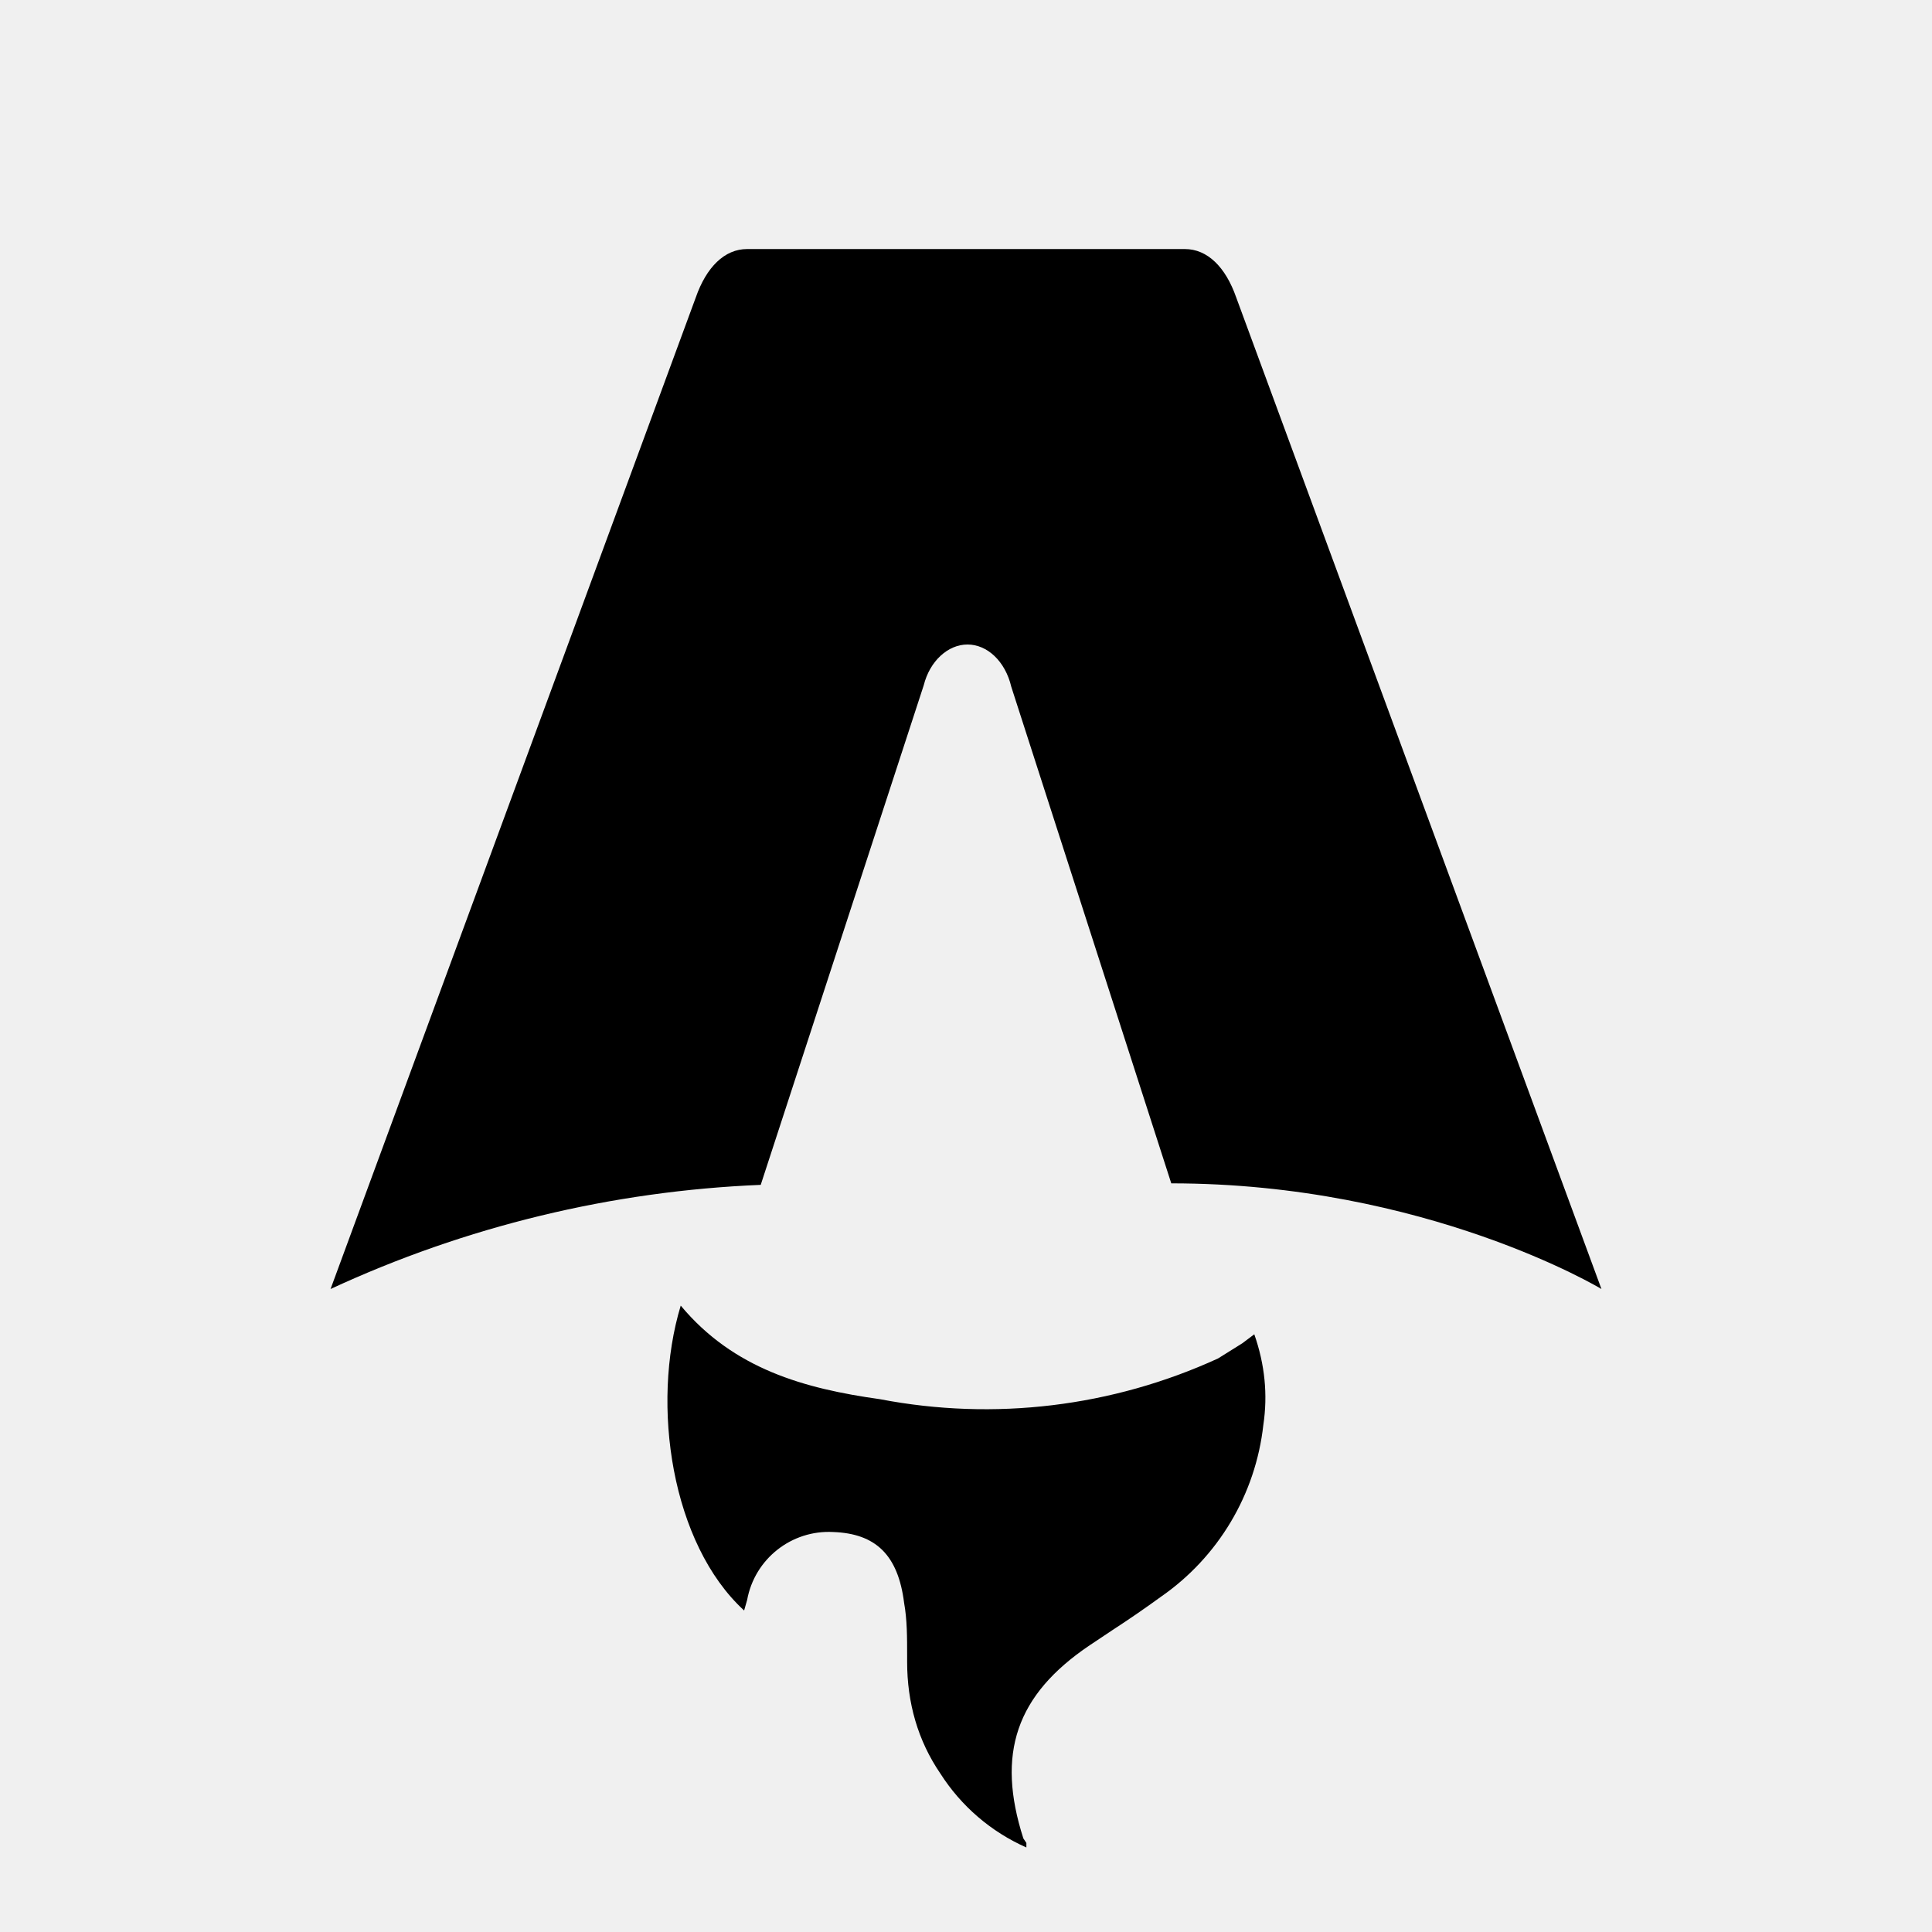
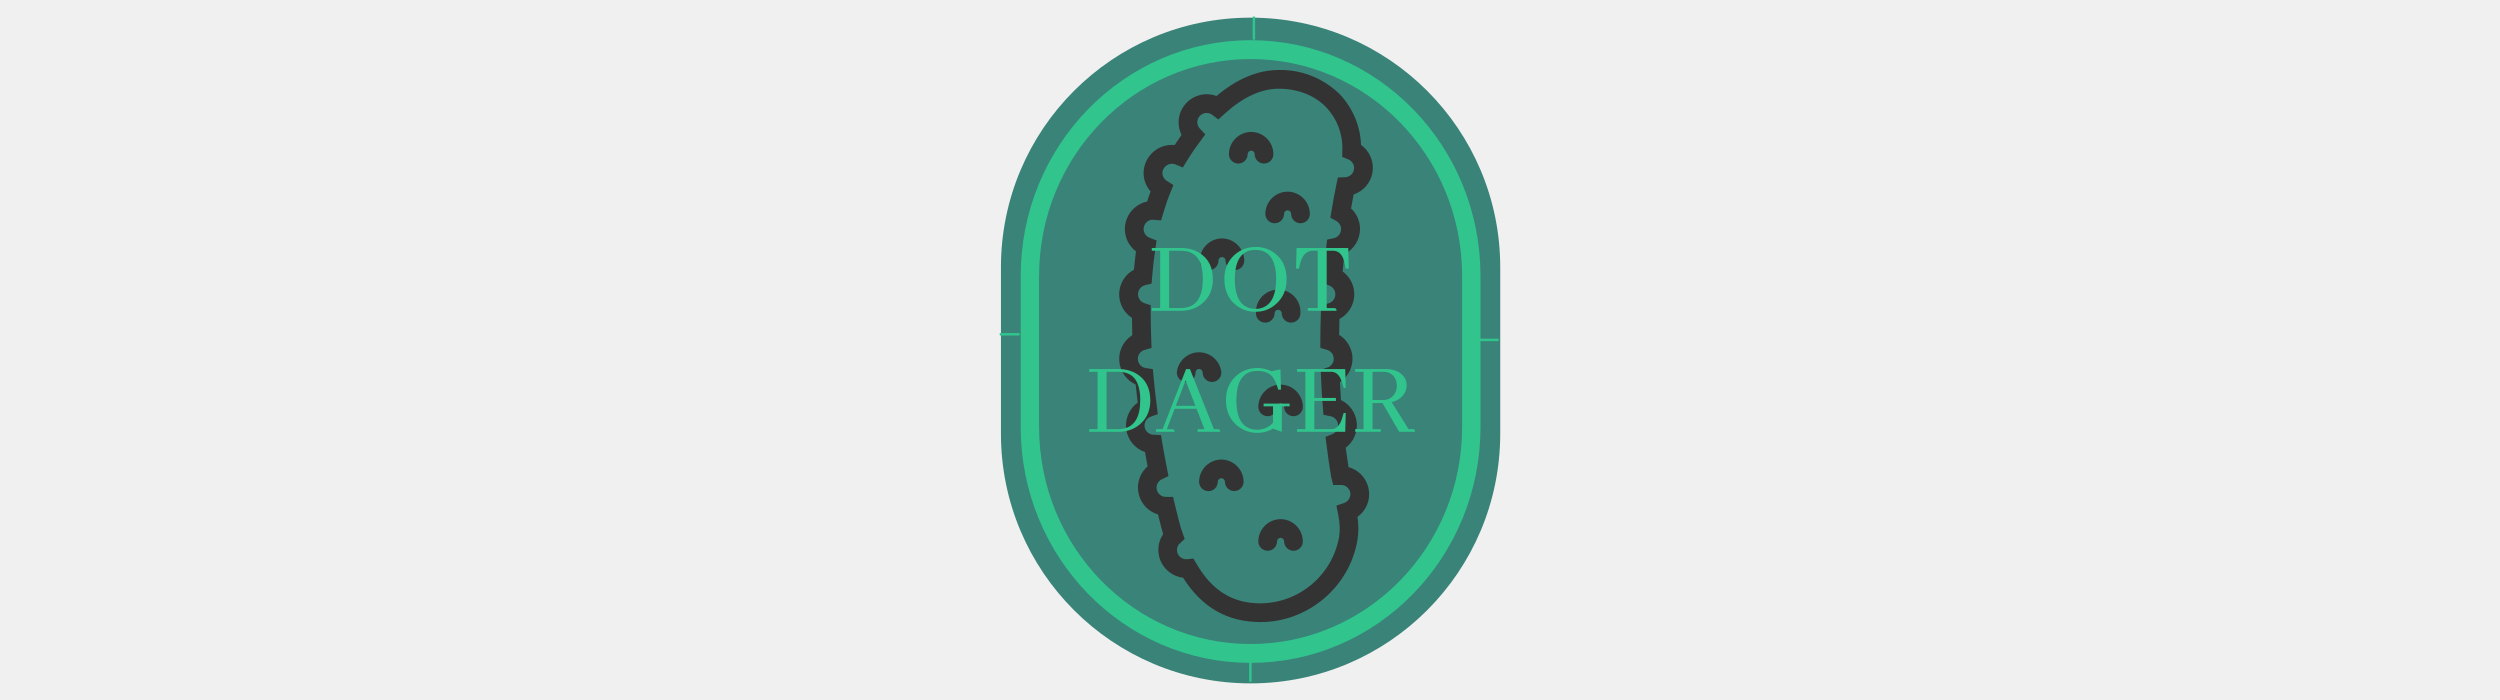
- <svg xmlns="http://www.w3.org/2000/svg" fill="none" viewBox="0 0 128 128">
-   <path d="M50.4 78.5a75.1 75.1 0 0 0-28.5 6.9l24.2-65.7c.7-2 1.9-3.2 3.4-3.2h29c1.5 0 2.7 1.2 3.4 3.2l24.2 65.7s-11.6-7-28.5-7L67 45.5c-.4-1.7-1.6-2.8-2.9-2.8-1.3 0-2.5 1.1-2.9 2.7L50.4 78.5Zm-1.1 28.2Zm-4.2-20.2c-2 6.6-.6 15.8 4.2 20.2a17.5 17.5 0 0 1 .2-.7 5.5 5.5 0 0 1 5.7-4.5c2.8.1 4.3 1.5 4.7 4.7.2 1.1.2 2.3.2 3.5v.4c0 2.7.7 5.2 2.2 7.4a13 13 0 0 0 5.7 4.9v-.3l-.2-.3c-1.8-5.6-.5-9.5 4.4-12.8l1.5-1a73 73 0 0 0 3.2-2.2 16 16 0 0 0 6.8-11.4c.3-2 .1-4-.6-6l-.8.6-1.6 1a37 37 0 0 1-22.4 2.7c-5-.7-9.7-2-13.2-6.2Z" />
-   <style>
-         path { fill: #000; }
-         @media (prefers-color-scheme: dark) {
-             path { fill: #FFF; }
-         }
-     </style>
+ <svg xmlns="http://www.w3.org/2000/svg" xml:space="preserve" data-id="lg_CjTryHMYKuejAUyyqx" data-version="1" viewBox="0 0 2000 560">
+   <g data-padding="20">
+     <g transform="translate(10 13.333)scale(.95238)">
+       <path fill="#398378" d="M1039.995 560.036c-115.817 0-209.7-93.883-209.7-209.7v-139.8c0-115.817 93.883-209.7 209.7-209.7s209.7 93.883 209.7 209.7v139.8c0 115.817-93.883 209.7-209.7 209.7" />
+       <path fill="none" stroke="#31c48d" stroke-width="2.5" d="M153.48 71.074c-16.57 0-30-13.431-30-30v-20c0-16.57 13.43-30 30-30s30 13.43 30 30v20c0 16.569-13.431 30-30 30" paint-order="stroke" transform="matrix(6.18 0 0 6.34 91.5 84.28)" />
+       <path fill="#31c48d" stroke="#31c48d" stroke-width="2.08" d="M1042.765-.036v19.364m-2.94 519.986v19.364m190.035-287.162h18.39m-418.945-4.72h16.66" />
+       <path fill="#333" d="m1122.252 378.374-2.358-16.27a23.58 23.58 0 0 0-4.009-40.086q-.55-7.467-.865-15.012l.55-.393a23.58 23.58 0 0 0 9.668-15.249 23.58 23.58 0 0 0-10.846-24.051l.235-13.362 2.437-1.494a23.58 23.58 0 0 0 .236-38.435l1.493-14.541c7.86-3.93 13.126-12.026 13.126-21.144a23.3 23.3 0 0 0-7.545-17.213l2.2-11.79a23.58 23.58 0 0 0 6.21-41.58 65.24 65.24 0 0 0-18.235-42.915 70.74 70.74 0 0 0-51.012-20.043q-26.252.079-52.19 21.85a23.58 23.58 0 0 0-29.318 32.62l-5.816 8.567a23.816 23.816 0 0 0-26.095 23.423 23.36 23.36 0 0 0 5.895 15.563q-1.572 4.166-2.909 8.489a23.58 23.58 0 0 0-18.706 23.108c0 7.546 3.537 14.384 9.353 18.785q-1.022 7.467-1.73 15.327l-2.436 1.494a23.58 23.58 0 0 0 .786 39.064l.236 14.462-1.022.708a23.58 23.58 0 0 0 3.852 40.715l1.729 15.248a23.58 23.58 0 0 0 6.13 41.5l2.201 12.027-1.572 1.493a23.58 23.58 0 0 0 10.297 38.907c2.28 9.196 3.93 15.327 4.323 16.427v.079a23.58 23.58 0 0 0 16.742 36.628c15.877 25.073 37.256 37.256 65.08 37.256 39.93 0 74.985-29.71 81.43-69.168a62.9 62.9 0 0 0 0-19.178l3.144-2.673a23.58 23.58 0 0 0-10.69-39.143m-.628 28.218a7.86 7.86 0 0 1-3.066 1.886l-6.445 2.28 1.572 7.938q1.965 10.218.708 18.078a67.596 67.596 0 0 1-66.024 56.042c-23.502 0-40.637-10.611-53.841-33.248l-2.594-4.401-5.03.55a7.86 7.86 0 0 1-6.289-2.044c-3.144-2.987-3.222-8.017-.55-10.768l4.559-4.244-2.122-6.053-1.022-2.908c-.236-.629-2.2-7.86-5.188-20.279l-1.414-5.973-6.131-.079a7.781 7.781 0 0 1-3.223-14.855l5.502-2.594-1.179-5.974q-2.043-10.375-4.087-22.165l-1.022-6.288-6.366-.314a7.86 7.86 0 0 1-6.053-3.223 7.86 7.86 0 0 1-1.336-5.895q.629-3.144 3.223-5.109l1.886-.943 5.974-2.122-.786-6.288a613 613 0 0 1-2.83-25.388l-.55-6.13-6.052-.944a7.86 7.86 0 0 1-5.188-3.223 7.86 7.86 0 0 1 1.965-10.925q.786-.629 2.28-1.022l5.895-1.729-.236-6.13a613 613 0 0 1-.472-23.974v-5.738l-5.423-1.807a7.86 7.86 0 0 1 .629-15.013l5.502-1.336.471-5.66q1.1-12.811 2.83-24.365l.943-6.21-5.895-2.28a7.86 7.86 0 0 1-5.03-7.309c0-4.323 3.537-7.86 7.388-7.86l7.31.55 1.808-6.052q2.75-9.432 6.052-17.45l2.515-6.13-5.58-3.537a7.86 7.86 0 0 1-3.695-6.602c0-5.424 5.974-9.275 10.926-7.232l6.209 2.594 3.537-5.738a202 202 0 0 1 11.476-16.741l3.851-5.345-4.48-4.795a7.86 7.86 0 0 1-2.201-5.345 7.86 7.86 0 0 1 7.86-7.86c2.122 0 3.694.865 4.637 1.572l5.188 3.93 4.795-4.401q23.422-21.38 45.823-21.458c15.878 0 30.026 5.423 39.772 15.406a49.52 49.52 0 0 1 13.755 36.47l-.079 5.423 5.03 2.044a7.86 7.86 0 0 1 4.953 7.231 7.86 7.86 0 0 1-7.546 7.782l-6.13.235-1.258 6.053q-2.28 11.004-4.088 22.243l-.943 5.502 4.952 2.673a7.86 7.86 0 0 1-2.122 14.54l-5.502 1.101-.708 5.58a676 676 0 0 0-2.593 24.996l-.55 5.973 5.58 2.044q2.28.864 3.694 2.83 1.808 2.672 1.336 5.894a7.86 7.86 0 0 1-5.973 6.367l-5.817 1.336-.235 5.974a621 621 0 0 0-.472 24.13v5.895l5.66 1.65c1.257.394 2.907 1.18 4.165 2.909q1.808 2.672 1.336 5.895-.629 3.144-3.222 5.109a7.9 7.9 0 0 1-2.044.943l-5.58 1.886.235 5.895q.472 12.97 1.572 25.86l.472 6.052 5.895 1.179q3.144.629 5.03 3.223 1.808 2.672 1.336 5.895-.628 3.144-3.222 5.109l-1.65.864-5.66 2.28.786 6.052q1.886 14.934 4.009 27.824l1.65 6.524h6.681q3.144 0 5.424 2.2a7.86 7.86 0 0 1 2.436 5.503q-.157 3.065-2.28 5.502" />
+       <path fill="#333" d="M1051.276 123.396a7.86 7.86 0 0 0 7.86-7.86c0-10.297-8.41-18.707-18.628-18.707s-18.707 8.41-18.707 18.707c0 4.323 3.537 7.86 7.86 7.86s7.86-3.537 7.86-7.86c0-1.65 1.336-2.987 2.987-2.987s2.908 1.336 2.908 2.987a7.86 7.86 0 0 0 7.86 7.86m19.729 23.58a18.864 18.864 0 0 0-18.629 18.707c0 4.323 3.537 7.86 7.86 7.86s7.86-3.537 7.86-7.86a2.987 2.987 0 0 1 5.974 0c0 4.323 3.537 7.86 7.86 7.86s7.86-3.537 7.86-7.86a18.864 18.864 0 0 0-18.786-18.707m-71.289 152.013c0 4.323 3.536 7.86 7.86 7.86s7.86-3.537 7.86-7.86a18.785 18.785 0 0 0-37.414 0c0 4.323 3.537 7.86 7.86 7.86s7.86-3.537 7.86-7.86a2.987 2.987 0 1 1 5.973 0m65.395 123.087a18.864 18.864 0 0 0-18.628 18.707 7.86 7.86 0 1 0 15.72 0 2.987 2.987 0 0 1 5.974 0c0 4.323 3.537 7.86 7.86 7.86s7.86-3.537 7.86-7.86a18.864 18.864 0 0 0-18.786-18.707m-12.811-165.06a7.86 7.86 0 0 0 7.86-7.86 2.987 2.987 0 0 1 5.973 0c0 4.323 3.537 7.86 7.86 7.86s7.86-3.537 7.86-7.86a18.707 18.707 0 1 0-37.335 0c-.078 4.323 3.459 7.86 7.782 7.86m-36.864 114.992a18.864 18.864 0 0 0-18.707 18.707c0 4.323 3.537 7.86 7.86 7.86s7.86-3.537 7.86-7.86c0-1.651 1.337-2.987 2.987-2.987s2.987 1.257 2.987 2.908c0 4.323 3.537 7.86 7.86 7.86s7.86-3.537 7.86-7.86a18.864 18.864 0 0 0-18.707-18.628m.55-185.732a18.864 18.864 0 0 0-18.706 18.707c0 4.323 3.537 7.86 7.86 7.86s7.86-3.537 7.86-7.86a2.987 2.987 0 1 1 5.973 0c0 4.323 3.537 7.86 7.86 7.86s7.86-3.537 7.86-7.86a18.864 18.864 0 0 0-18.707-18.707m49.125 122.773a18.864 18.864 0 0 0-18.628 18.707 7.86 7.86 0 1 0 15.72 0 2.987 2.987 0 0 1 5.974 0c0 4.323 3.537 7.86 7.86 7.86s7.86-3.537 7.86-7.86a18.864 18.864 0 0 0-18.786-18.707" />
+       <rect width="172.09" height="101.7" x="553.46" y="-170.844" fill="none" rx="0" ry="0" transform="translate(400.5 339.26)" />
+       <path fill="#31c48d" d="M981.495 194.316h-24.52v2.28h7.03v48.17h-7.03v2.28h24.26q11.86 0 19.51-7.38 7.56-7.3 7.56-18.99 0-15.11-11.08-22.14-6.76-4.22-15.73-4.22m-9.93 2.28h9.67q13.89 0 17.31 12.66 1.32 4.66 1.32 11.07 0 21.89-14.94 24.17-1.67.27-3.43.27h-9.93Zm72.76-3.17q-10.54 0-18.1 6.94-8.26 7.65-8.26 19.95 0 14.24 9.75 21.98 7.12 5.62 16.35 5.62 10.37 0 17.84-7.03 8.35-7.82 8.35-20.22 0-14.5-10.11-22.06-6.85-5.18-15.82-5.18m0 52.03q-12.74 0-16.34-13.62-1.23-4.84-1.23-11.17 0-20.91 12.65-24.25 2.2-.53 4.66-.53 17.31.17 17.4 24.43 0 19.16-10.63 23.82-2.99 1.32-6.51 1.32m43.7 1.59h24.17q0-1.93-1.41-2.2-.44-.08-.88-.08h-5.98v-48.17h5.1q7.12 0 9.49 8.62 0 .35.09.52l1.41 5.89h2.46l-.44-17.31h-43.42l-.44 17.31h2.46l1.41-5.89q2.81-8.61 9.58-9.14h4.75v48.17h-8.35Z" />
+       <rect width="277.207" height="101.7" x="500.901" y="-170.844" fill="none" rx="0" ry="0" transform="translate(400.5 440.96)" />
+       <path fill="#31c48d" d="M928.935 296.006h-24.52v2.28h7.03v48.17h-7.03v2.28h24.26q11.87 0 19.51-7.38 7.56-7.3 7.56-18.99 0-15.11-11.07-22.14-6.77-4.22-15.74-4.22m-9.93 2.28h9.67q13.89 0 17.31 12.66 1.32 4.66 1.32 11.07 0 21.89-14.94 24.17-1.67.27-3.43.27h-9.93Zm76.47 50.45h18.98q0-1.93-1.41-2.2-.43-.08-.87-.08h-2.99l-20.13-50.45h-3.25l-19.69 50.45h-5.54v2.28h15.65q0-1.93-1.41-2.2-.44-.08-.88-.08h-4.3l6.59-17.05h18.37l6.59 17.05h-5.71Zm-10.11-43.15 8.26 21.27h-16.43Zm87.45 19.42h-21.88v2.29h7.91v13.71q-4.4 5.27-11.78 5.89-.7.08-1.41.08-17.49-.17-17.58-24.61 0-20.91 12.66-24.25 2.2-.53 4.66-.53 9.05 0 13.09 5.01 2.64 3.43 4.75 10.72h2.29l-.44-17.05-7.65 1.58q-5.54-2.72-11.78-2.72-10.54 0-18.1 6.94-8.26 7.65-8.26 19.95 0 14.07 10.01 21.98 7.3 5.62 16.35 5.62 6.59 0 11.96-2.9.7-.35 1.14-.7l7.47 2.72v-21.44h6.59Zm45.35-13.18h1.76l-.44-15.82h-40.52v2.28h7.03v48.17h-7.03v2.28h40.52l.44-15.82h-1.76l-1.23 4.13q-2.2 7.47-6.5 8.97-1.32.44-2.81.44h-14.07v-23.65h18.11v-2.55h-18.11v-21.97h14.07q6.32 0 9.05 8.53.17.52.26.88Zm9.67 36.91h21.53v-2.28h-6.94v-21.89h8.35l14.06 24.17h13.27q0-1.93-1.05-2.2-.44-.08-1.06-.08h-3.34l-14.15-22.68q8.35-2.02 11.43-8.7 1.14-2.64 1.14-5.36 0-6.59-5.71-10.55-4.66-3.16-11.51-3.16h-26.02v2.28h7.03v48.17h-7.03Zm14.59-50.45h8.79q7.56 0 10.46 6.15 1.14 2.55 1.14 5.37 0 6.32-4.39 9.84-2.99 2.37-6.95 2.37h-9.05Z" />
+     </g>
+     <path fill="transparent" stroke="transparent" d="M790 0h420v560H790z" />
+   </g>
</svg>
